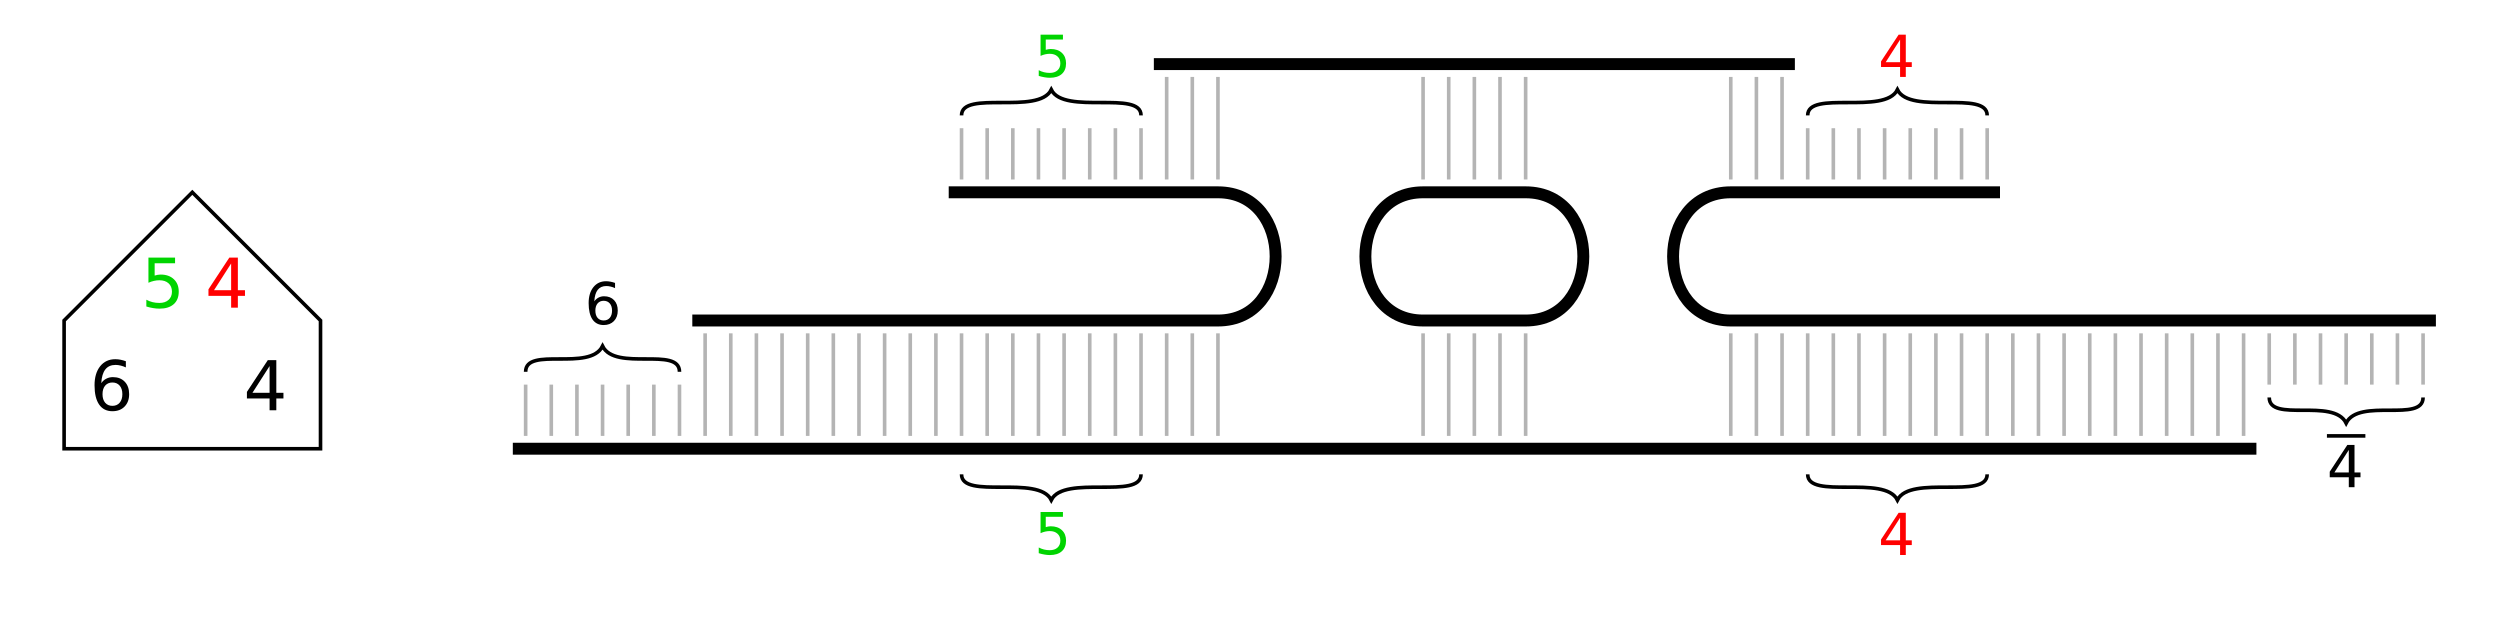
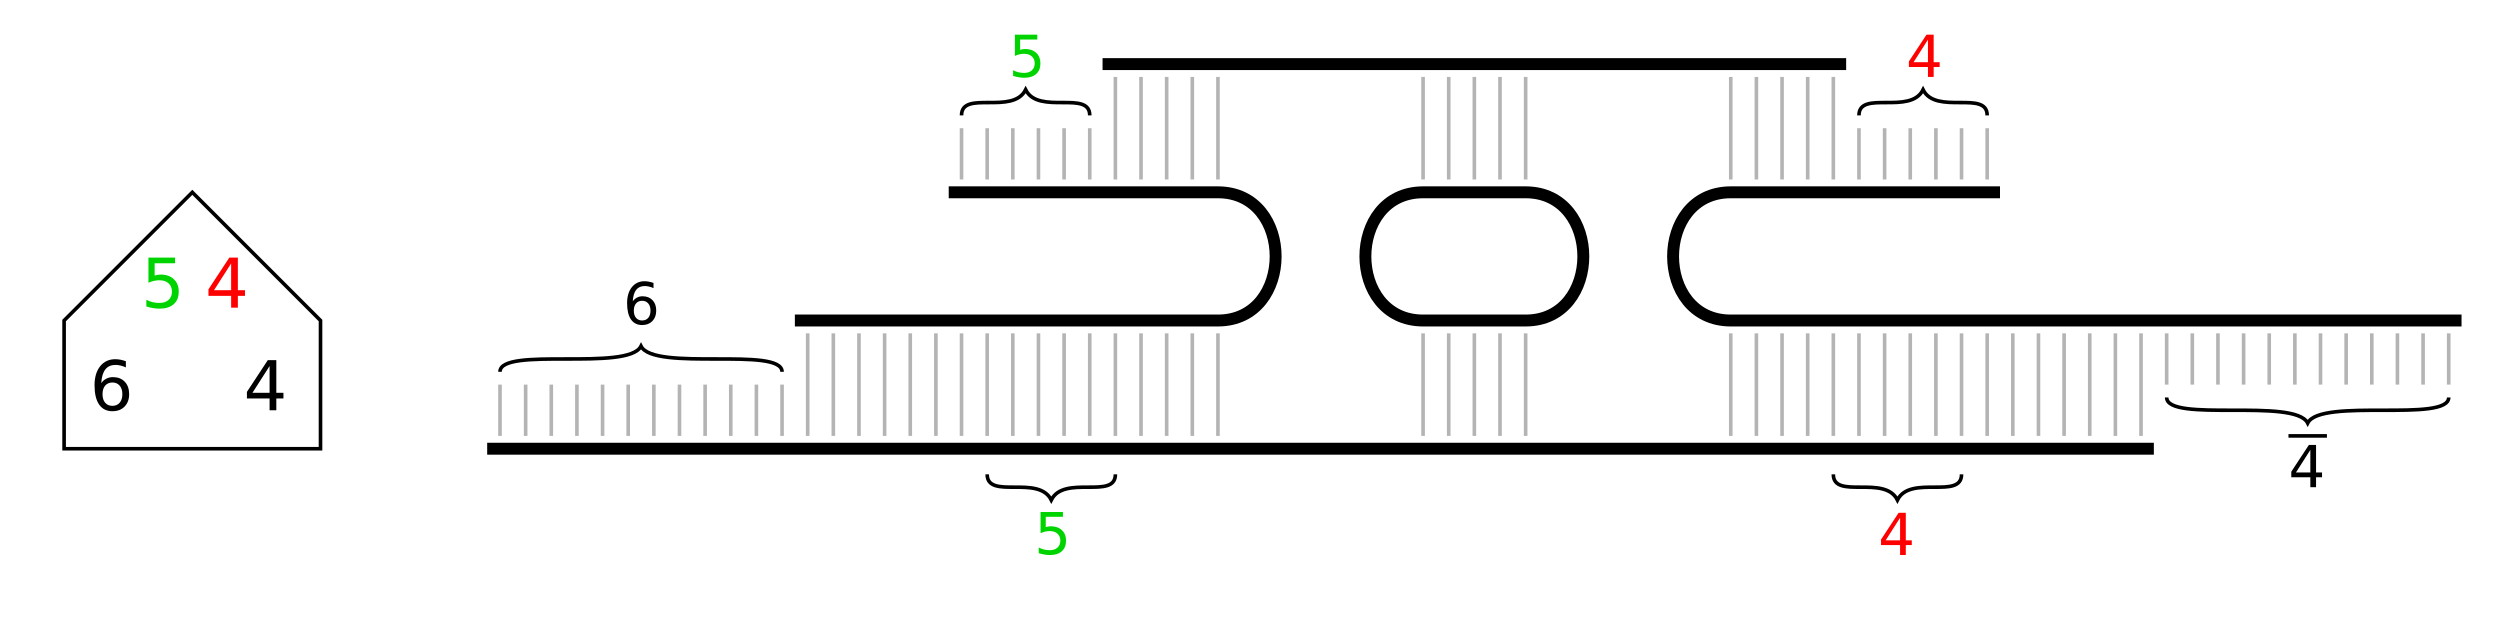
<svg xmlns="http://www.w3.org/2000/svg" width="690.945" height="177.165" id="svg2" version="1.1">
  <defs id="defs3">
    </defs>
  <g id="layer1" transform="translate(0,-875.1968)">
    <flowRoot xml:space="preserve" id="flowRoot3688" style="font-size:19px;font-style:normal;font-weight:normal;fill:#000000;fill-opacity:1;stroke:none;font-family:Bitstream Vera Sans">
      <flowRegion id="flowRegion3690">
        <rect id="rect3692" width="120" height="93.571" x="-140" y="540.804" />
      </flowRegion>
      <flowPara id="flowPara3694" />
    </flowRoot>
    <flowRoot xml:space="preserve" id="flowRoot3696" style="font-size:19px;font-style:normal;font-weight:normal;fill:#000000;fill-opacity:1;stroke:none;font-family:Bitstream Vera Sans">
      <flowRegion id="flowRegion3698">
        <rect id="rect3700" width="65" height="56.429" x="-84.286" y="540.804" />
      </flowRegion>
      <flowPara id="flowPara3702" />
    </flowRoot>
    <g id="g3735" transform="translate(-248.0315,9.1635366e-7)" />
    <g id="g4590" transform="translate(-70.86614,-35.43319)">
      <path id="path2819" d="m 88.583,999.213 35.433,-35.433 35.433,35.433 0,35.433 -70.866,0 0,-35.433 z" style="fill:none;stroke:#000000;stroke-width:1px;stroke-linecap:butt;stroke-linejoin:miter;stroke-opacity:1" />
      <text id="text3295" y="995.669" x="109.843" style="font-size:19px;font-style:normal;font-weight:normal;fill:#00d400;fill-opacity:1;stroke:none;font-family:Bitstream Vera Sans" xml:space="preserve">
        <tspan y="995.669" x="109.843" id="tspan3297">5</tspan>
      </text>
      <text id="text3295-6" y="995.669" x="127.559" style="font-size:19px;font-style:normal;font-weight:normal;fill:#ff0000;fill-opacity:1;stroke:none;font-family:Bitstream Vera Sans" xml:space="preserve">
        <tspan y="995.669" x="127.559" id="tspan3297-5">4</tspan>
      </text>
      <text id="text7076-9" y="1024.016" x="138.189" style="font-size:19px;font-style:normal;font-weight:normal;fill:#000000;fill-opacity:1;stroke:none;font-family:Bitstream Vera Sans" xml:space="preserve">
        <tspan y="1024.016" x="138.189" id="tspan7078-8">4</tspan>
      </text>
      <text id="text7076-5" y="1024.016" x="95.669" style="font-size:19px;font-style:normal;font-weight:normal;fill:#000000;fill-opacity:1;stroke:none;font-family:Bitstream Vera Sans" xml:space="preserve">
        <tspan y="1024.016" x="95.669" id="tspan7078-89">6</tspan>
      </text>
    </g>
    <text xml:space="preserve" style="font-size:19px;font-style:normal;font-weight:normal;fill:#000000;fill-opacity:1;stroke:none;font-family:Bitstream Vera Sans" x="169.706" y="1033.698" id="text3779" transform="translate(0,-10.62995)">
      <tspan id="tspan3781" x="169.706" y="1033.698" />
    </text>
-     <path style="fill:none;stroke:#000000;stroke-width:3.292px;stroke-linecap:butt;stroke-linejoin:miter;stroke-opacity:1" d="m 141.732,999.212 481.89,0" id="path3807-2" />
-     <path style="fill:none;stroke:#000000;stroke-width:3.292px;stroke-linecap:butt;stroke-linejoin:miter;stroke-opacity:1" d="m 318.898,892.913 177.165,0" id="path3811-3" />
+     <path style="fill:none;stroke:#000000;stroke-width:3.292px;stroke-linecap:butt;stroke-linejoin:miter;stroke-opacity:1" d="m 134.646,999.213 460.63,0" id="path3807-2" />
+     <path style="fill:none;stroke:#000000;stroke-width:3.292px;stroke-linecap:butt;stroke-linejoin:miter;stroke-opacity:1" d="m 304.724,892.913 205.512,0" id="path3811-3" />
    <path style="fill:none;stroke:#000000;stroke-width:3.292px;stroke-linecap:butt;stroke-linejoin:miter;stroke-opacity:1" d="m 393.307,928.346 c -21.26,0 -21.26,35.433 0,35.433 l 28.346,0 c 21.26,0 21.26,-35.433 0,-35.433 l -28.346,0 z" id="path3803-26-8" />
-     <path style="fill:none;stroke:#000000;stroke-width:3.292px;stroke-linecap:butt;stroke-linejoin:miter;stroke-opacity:1" d="m 552.756,928.346 -74.409,-7e-5 c -21.26,0 -21.26,35.433 0,35.433 l 194.882,0" id="path3805-2-7" />
+     <path style="fill:none;stroke:#000000;stroke-width:3.292px;stroke-linecap:butt;stroke-linejoin:miter;stroke-opacity:1" d="m 552.756,928.346 -74.409,-7e-5 c -21.26,0 -21.26,35.433 0,35.433 l 201.969,1.5e-4" id="path3805-2-7" />
    <path id="path5569-5" d="m 407.48,967.323 0,28.346" style="fill:none;stroke:#b4b4b4;stroke-width:1px;stroke-linecap:butt;stroke-linejoin:miter;stroke-opacity:1" />
    <path id="path5571-0" d="m 400.394,967.323 0,28.346" style="fill:none;stroke:#b4b4b4;stroke-width:1px;stroke-linecap:butt;stroke-linejoin:miter;stroke-opacity:1" />
    <path id="path5573-7" d="m 393.307,967.323 0,28.346" style="fill:none;stroke:#b4b4b4;stroke-width:1px;stroke-linecap:butt;stroke-linejoin:miter;stroke-opacity:1" />
    <path id="path5577-5" d="m 414.567,967.323 0,28.346" style="fill:none;stroke:#b4b4b4;stroke-width:1px;stroke-linecap:butt;stroke-linejoin:miter;stroke-opacity:1" />
    <path id="path5579-7" d="m 421.654,967.323 0,28.346" style="fill:none;stroke:#b4b4b4;stroke-width:1px;stroke-linecap:butt;stroke-linejoin:miter;stroke-opacity:1" />
    <path id="path5581-2" d="m 407.48,924.803 0,-28.346" style="fill:none;stroke:#b4b4b4;stroke-width:1px;stroke-linecap:butt;stroke-linejoin:miter;stroke-opacity:1" />
    <path id="path5583-9" d="m 400.394,924.803 0,-28.346" style="fill:none;stroke:#b4b4b4;stroke-width:1px;stroke-linecap:butt;stroke-linejoin:miter;stroke-opacity:1" />
    <path id="path5585-1" d="m 393.307,924.803 0,-28.346" style="fill:none;stroke:#b4b4b4;stroke-width:1px;stroke-linecap:butt;stroke-linejoin:miter;stroke-opacity:1" />
    <path id="path5587-0" d="m 414.567,896.456 0,28.346" style="fill:none;stroke:#b4b4b4;stroke-width:1px;stroke-linecap:butt;stroke-linejoin:miter;stroke-opacity:1" />
    <path id="path5589-3" d="m 421.654,896.456 0,28.346" style="fill:none;stroke:#b4b4b4;stroke-width:1px;stroke-linecap:butt;stroke-linejoin:miter;stroke-opacity:1" />
    <path id="path5591-5" d="m 492.52,896.456 0,28.346" style="fill:none;stroke:#b4b4b4;stroke-width:1px;stroke-linecap:butt;stroke-linejoin:miter;stroke-opacity:1" />
    <path id="path5593-3" d="m 478.346,924.803 0,-28.346" style="fill:none;stroke:#b4b4b4;stroke-width:1px;stroke-linecap:butt;stroke-linejoin:miter;stroke-opacity:1" />
    <path id="path5595-7" d="m 485.433,896.456 0,28.346" style="fill:none;stroke:#b4b4b4;stroke-width:1px;stroke-linecap:butt;stroke-linejoin:miter;stroke-opacity:1" />
    <path id="path5597-5" d="m 478.346,967.323 0,28.346" style="fill:none;stroke:#b4b4b4;stroke-width:1px;stroke-linecap:butt;stroke-linejoin:miter;stroke-opacity:1" />
    <path id="path5599-5" d="m 485.433,967.323 0,28.346" style="fill:none;stroke:#b4b4b4;stroke-width:1px;stroke-linecap:butt;stroke-linejoin:miter;stroke-opacity:1" />
    <path id="path5569-3-5" d="m 506.693,967.323 0,28.346" style="fill:none;stroke:#b4b4b4;stroke-width:1px;stroke-linecap:butt;stroke-linejoin:miter;stroke-opacity:1" />
    <path id="path5571-9-4" d="m 499.606,967.323 0,28.346" style="fill:none;stroke:#b4b4b4;stroke-width:1px;stroke-linecap:butt;stroke-linejoin:miter;stroke-opacity:1" />
    <path id="path5573-0-1" d="m 492.52,967.323 0,28.346" style="fill:none;stroke:#b4b4b4;stroke-width:1px;stroke-linecap:butt;stroke-linejoin:miter;stroke-opacity:1" />
    <path id="path5577-2-3" d="m 513.78,967.323 0,28.346" style="fill:none;stroke:#b4b4b4;stroke-width:1px;stroke-linecap:butt;stroke-linejoin:miter;stroke-opacity:1" />
    <path id="path5579-8-5" d="m 520.866,967.323 0,28.346" style="fill:none;stroke:#b4b4b4;stroke-width:1px;stroke-linecap:butt;stroke-linejoin:miter;stroke-opacity:1" />
    <path id="path5569-0-3" d="m 542.126,967.323 0,28.346" style="fill:none;stroke:#b4b4b4;stroke-width:1px;stroke-linecap:butt;stroke-linejoin:miter;stroke-opacity:1" />
    <path id="path5571-5-3" d="m 535.039,967.323 0,28.346" style="fill:none;stroke:#b4b4b4;stroke-width:1px;stroke-linecap:butt;stroke-linejoin:miter;stroke-opacity:1" />
    <path id="path5573-6-4" d="m 527.953,967.323 0,28.346" style="fill:none;stroke:#b4b4b4;stroke-width:1px;stroke-linecap:butt;stroke-linejoin:miter;stroke-opacity:1" />
    <path id="path5577-3-6" d="m 549.213,967.323 0,28.346" style="fill:none;stroke:#b4b4b4;stroke-width:1px;stroke-linecap:butt;stroke-linejoin:miter;stroke-opacity:1" />
    <path id="path5579-5-4" d="m 556.299,967.323 0,28.346" style="fill:none;stroke:#b4b4b4;stroke-width:1px;stroke-linecap:butt;stroke-linejoin:miter;stroke-opacity:1" />
    <path id="path5569-38-5" d="m 577.559,967.323 0,28.346" style="fill:none;stroke:#b4b4b4;stroke-width:1px;stroke-linecap:butt;stroke-linejoin:miter;stroke-opacity:1" />
    <path id="path5571-2-8" d="m 570.472,967.323 0,28.346" style="fill:none;stroke:#b4b4b4;stroke-width:1px;stroke-linecap:butt;stroke-linejoin:miter;stroke-opacity:1" />
    <path id="path5573-60-0" d="m 563.386,967.323 0,28.346" style="fill:none;stroke:#b4b4b4;stroke-width:1px;stroke-linecap:butt;stroke-linejoin:miter;stroke-opacity:1" />
    <path id="path5577-9-8" d="m 584.646,967.323 0,28.346" style="fill:none;stroke:#b4b4b4;stroke-width:1px;stroke-linecap:butt;stroke-linejoin:miter;stroke-opacity:1" />
    <path id="path5579-1-8" d="m 591.732,967.323 0,28.346" style="fill:none;stroke:#b4b4b4;stroke-width:1px;stroke-linecap:butt;stroke-linejoin:miter;stroke-opacity:1" />
-     <path id="path5569-01-0" d="m 612.992,967.323 0,28.346" style="fill:none;stroke:#b4b4b4;stroke-width:1px;stroke-linecap:butt;stroke-linejoin:miter;stroke-opacity:1" />
-     <path id="path5571-6-5" d="m 605.906,967.323 0,28.346" style="fill:none;stroke:#b4b4b4;stroke-width:1px;stroke-linecap:butt;stroke-linejoin:miter;stroke-opacity:1" />
-     <path id="path5573-09-99" d="m 598.819,967.323 0,28.346" style="fill:none;stroke:#b4b4b4;stroke-width:1px;stroke-linecap:butt;stroke-linejoin:miter;stroke-opacity:1" />
-     <path id="path5577-29-1" d="m 620.079,967.323 0,28.346" style="fill:none;stroke:#b4b4b4;stroke-width:1px;stroke-linecap:butt;stroke-linejoin:miter;stroke-opacity:1" />
+     <path id="path5569-01-0" d="m 612.992,967.323 -3e-5,14.173" style="fill:none;stroke:#b4b4b4;stroke-width:1px;stroke-linecap:butt;stroke-linejoin:miter;stroke-opacity:1" />
+     <path id="path5571-6-5" d="m 605.906,967.323 -3e-5,14.173" style="fill:none;stroke:#b4b4b4;stroke-width:1px;stroke-linecap:butt;stroke-linejoin:miter;stroke-opacity:1" />
+     <path id="path5573-09-99" d="m 598.819,967.323 -10e-6,14.173" style="fill:none;stroke:#b4b4b4;stroke-width:1px;stroke-linecap:butt;stroke-linejoin:miter;stroke-opacity:1" />
+     <path id="path5577-29-1" d="m 620.079,967.323 -2e-5,14.173" style="fill:none;stroke:#b4b4b4;stroke-width:1px;stroke-linecap:butt;stroke-linejoin:miter;stroke-opacity:1" />
    <path id="path5569-38-0-8" d="m 627.165,967.323 0,14.173" style="fill:none;stroke:#b4b4b4;stroke-width:1px;stroke-linecap:butt;stroke-linejoin:miter;stroke-opacity:1" />
    <path id="path5577-9-9-10" d="m 634.252,967.323 10e-6,14.173" style="fill:none;stroke:#b4b4b4;stroke-width:1px;stroke-linecap:butt;stroke-linejoin:miter;stroke-opacity:1" />
    <path id="path5579-1-2-9" d="m 641.339,967.323 0,14.173" style="fill:none;stroke:#b4b4b4;stroke-width:1px;stroke-linecap:butt;stroke-linejoin:miter;stroke-opacity:1" />
    <path id="path5569-01-2-43" d="m 662.598,967.323 0,14.173" style="fill:none;stroke:#b4b4b4;stroke-width:1px;stroke-linecap:butt;stroke-linejoin:miter;stroke-opacity:1" />
    <path id="path5571-6-3-5" d="m 655.512,967.323 0,14.173" style="fill:none;stroke:#b4b4b4;stroke-width:1px;stroke-linecap:butt;stroke-linejoin:miter;stroke-opacity:1" />
    <path id="path5573-09-9-93" d="m 648.425,967.323 2e-5,14.173" style="fill:none;stroke:#b4b4b4;stroke-width:1px;stroke-linecap:butt;stroke-linejoin:miter;stroke-opacity:1" />
    <path id="path5577-29-9-0" d="m 669.685,967.323 2e-5,14.173" style="fill:none;stroke:#b4b4b4;stroke-width:1px;stroke-linecap:butt;stroke-linejoin:miter;stroke-opacity:1" />
-     <path id="path5569-38-0-4-4" d="m 499.606,910.63 0,14.173" style="fill:none;stroke:#b4b4b4;stroke-width:1px;stroke-linecap:butt;stroke-linejoin:miter;stroke-opacity:1" />
-     <path id="path5577-9-9-1-0" d="m 506.693,910.63 1e-5,14.173" style="fill:none;stroke:#b4b4b4;stroke-width:1px;stroke-linecap:butt;stroke-linejoin:miter;stroke-opacity:1" />
+     <path id="path5569-38-0-4-4" d="m 499.606,896.457 3e-5,28.346" style="fill:none;stroke:#b4b4b4;stroke-width:1px;stroke-linecap:butt;stroke-linejoin:miter;stroke-opacity:1" />
+     <path id="path5577-9-9-1-0" d="m 506.693,896.457 3e-5,28.346" style="fill:none;stroke:#b4b4b4;stroke-width:1px;stroke-linecap:butt;stroke-linejoin:miter;stroke-opacity:1" />
    <path id="path5579-1-2-0-6" d="m 513.78,910.63 10e-6,14.173" style="fill:none;stroke:#b4b4b4;stroke-width:1px;stroke-linecap:butt;stroke-linejoin:miter;stroke-opacity:1" />
    <path id="path5569-01-2-4-5" d="m 535.039,910.63 2e-5,14.173" style="fill:none;stroke:#b4b4b4;stroke-width:1px;stroke-linecap:butt;stroke-linejoin:miter;stroke-opacity:1" />
    <path id="path5571-6-3-6-5" d="m 527.953,910.63 0,14.173" style="fill:none;stroke:#b4b4b4;stroke-width:1px;stroke-linecap:butt;stroke-linejoin:miter;stroke-opacity:1" />
    <path id="path5573-09-9-9-1" d="m 520.866,910.63 2e-5,14.173" style="fill:none;stroke:#b4b4b4;stroke-width:1px;stroke-linecap:butt;stroke-linejoin:miter;stroke-opacity:1" />
    <path id="path5577-29-9-6-0" d="m 542.126,910.63 2e-5,14.173" style="fill:none;stroke:#b4b4b4;stroke-width:1px;stroke-linecap:butt;stroke-linejoin:miter;stroke-opacity:1" />
    <path id="path5577-29-9-6-7-8" d="m 549.213,910.63 2e-5,14.173" style="fill:none;stroke:#b4b4b4;stroke-width:1px;stroke-linecap:butt;stroke-linejoin:miter;stroke-opacity:1" />
-     <path style="fill:none;stroke:#000000;stroke-width:1px;stroke-linecap:butt;stroke-linejoin:miter;stroke-opacity:1" d="m 499.606,907.086 c 0,-7.087 21.26,0 24.803,-7.087 3.543,7.087 24.803,10e-6 24.803,7.087" id="path5492-8-6" />
-     <path style="fill:none;stroke:#000000;stroke-width:1px;stroke-linecap:butt;stroke-linejoin:miter;stroke-opacity:1" d="m 627.165,985.039 c 0,7.087 17.717,0 21.26,7.087 3.543,-7.087 21.26,0 21.26,-7.087" id="path5492-3-7" />
-     <path style="fill:none;stroke:#000000;stroke-width:1px;stroke-linecap:butt;stroke-linejoin:miter;stroke-opacity:1" d="m 643.11,995.669 10.63,0" id="path5946-2" />
-     <text xml:space="preserve" style="font-size:16px;font-style:normal;font-weight:normal;fill:#000000;fill-opacity:1;stroke:none;font-family:Bitstream Vera Sans" x="643.11" y="1009.842" id="text7076-42-5-1">
-       <tspan id="tspan7078-6-7-7" x="643.11" y="1009.842">4</tspan>
+     <path style="fill:none;stroke:#000000;stroke-width:1px;stroke-linecap:butt;stroke-linejoin:miter;stroke-opacity:1" d="m 598.819,985.039 c 0,7.087 35.433,1e-5 38.976,7.087 3.543,-7.087 38.976,-10e-6 38.976,-7.087" id="path5492-3-7" />
+     <path style="fill:none;stroke:#000000;stroke-width:1px;stroke-linecap:butt;stroke-linejoin:miter;stroke-opacity:1" d="m 632.481,995.669 10.63,0" id="path5946-2" />
+     <text xml:space="preserve" style="font-size:16px;font-style:normal;font-weight:normal;fill:#000000;fill-opacity:1;stroke:none;font-family:Bitstream Vera Sans" x="632.481" y="1009.842" id="text7076-42-5-1">
+       <tspan id="tspan7078-6-7-7" x="632.481" y="1009.842">4</tspan>
    </text>
-     <text xml:space="preserve" style="font-size:16px;font-style:normal;font-weight:normal;fill:#ff0000;fill-opacity:1;stroke:none;font-family:Bitstream Vera Sans" x="519.095" y="896.456" id="text7076-42-5-0-4">
-       <tspan id="tspan7078-6-7-9-2" x="519.095" y="896.456">4</tspan>
-     </text>
-     <path style="fill:none;stroke:#000000;stroke-width:3.292px;stroke-linecap:butt;stroke-linejoin:miter;stroke-opacity:1" d="m 262.205,928.346 74.409,-7e-5 c 21.26,0 21.26,35.433 0,35.433 l -145.276,10e-6" id="path3805-2-7-2" />
+     <path style="fill:none;stroke:#000000;stroke-width:3.292px;stroke-linecap:butt;stroke-linejoin:miter;stroke-opacity:1" d="m 262.205,928.346 74.409,-7e-5 c 21.26,0 21.26,35.433 0,35.433 l -116.929,1.6e-4" id="path3805-2-7-2" />
    <path id="path5591-5-3" d="m 322.441,896.456 0,28.346" style="fill:none;stroke:#b4b4b4;stroke-width:1px;stroke-linecap:butt;stroke-linejoin:miter;stroke-opacity:1" />
    <path id="path5593-3-7" d="m 336.614,924.803 0,-28.346" style="fill:none;stroke:#b4b4b4;stroke-width:1px;stroke-linecap:butt;stroke-linejoin:miter;stroke-opacity:1" />
    <path id="path5595-7-9" d="m 329.528,896.456 0,28.346" style="fill:none;stroke:#b4b4b4;stroke-width:1px;stroke-linecap:butt;stroke-linejoin:miter;stroke-opacity:1" />
    <path id="path5597-5-5" d="m 336.614,967.323 0,28.346" style="fill:none;stroke:#b4b4b4;stroke-width:1px;stroke-linecap:butt;stroke-linejoin:miter;stroke-opacity:1" />
    <path id="path5599-5-1" d="m 329.528,967.323 0,28.346" style="fill:none;stroke:#b4b4b4;stroke-width:1px;stroke-linecap:butt;stroke-linejoin:miter;stroke-opacity:1" />
    <path id="path5569-3-5-2" d="m 308.268,967.323 0,28.346" style="fill:none;stroke:#b4b4b4;stroke-width:1px;stroke-linecap:butt;stroke-linejoin:miter;stroke-opacity:1" />
    <path id="path5571-9-4-6" d="m 315.354,967.323 0,28.346" style="fill:none;stroke:#b4b4b4;stroke-width:1px;stroke-linecap:butt;stroke-linejoin:miter;stroke-opacity:1" />
    <path id="path5573-0-1-7" d="m 322.441,967.323 0,28.346" style="fill:none;stroke:#b4b4b4;stroke-width:1px;stroke-linecap:butt;stroke-linejoin:miter;stroke-opacity:1" />
    <path id="path5577-2-3-6" d="m 301.181,967.323 0,28.346" style="fill:none;stroke:#b4b4b4;stroke-width:1px;stroke-linecap:butt;stroke-linejoin:miter;stroke-opacity:1" />
    <path id="path5579-8-5-6" d="m 294.095,967.323 0,28.346" style="fill:none;stroke:#b4b4b4;stroke-width:1px;stroke-linecap:butt;stroke-linejoin:miter;stroke-opacity:1" />
    <path id="path5569-0-3-4" d="m 272.835,967.323 0,28.346" style="fill:none;stroke:#b4b4b4;stroke-width:1px;stroke-linecap:butt;stroke-linejoin:miter;stroke-opacity:1" />
    <path id="path5571-5-3-5" d="m 279.921,967.323 0,28.346" style="fill:none;stroke:#b4b4b4;stroke-width:1px;stroke-linecap:butt;stroke-linejoin:miter;stroke-opacity:1" />
    <path id="path5573-6-4-2" d="m 287.008,967.323 0,28.346" style="fill:none;stroke:#b4b4b4;stroke-width:1px;stroke-linecap:butt;stroke-linejoin:miter;stroke-opacity:1" />
    <path id="path5577-3-6-7" d="m 265.748,967.323 0,28.346" style="fill:none;stroke:#b4b4b4;stroke-width:1px;stroke-linecap:butt;stroke-linejoin:miter;stroke-opacity:1" />
    <path id="path5579-5-4-7" d="m 258.661,967.323 0,28.346" style="fill:none;stroke:#b4b4b4;stroke-width:1px;stroke-linecap:butt;stroke-linejoin:miter;stroke-opacity:1" />
    <path id="path5569-38-5-6" d="m 237.402,967.323 0,28.346" style="fill:none;stroke:#b4b4b4;stroke-width:1px;stroke-linecap:butt;stroke-linejoin:miter;stroke-opacity:1" />
    <path id="path5571-2-8-5" d="m 244.488,967.323 0,28.346" style="fill:none;stroke:#b4b4b4;stroke-width:1px;stroke-linecap:butt;stroke-linejoin:miter;stroke-opacity:1" />
    <path id="path5573-60-0-9" d="m 251.575,967.323 0,28.346" style="fill:none;stroke:#b4b4b4;stroke-width:1px;stroke-linecap:butt;stroke-linejoin:miter;stroke-opacity:1" />
    <path id="path5577-9-8-1" d="m 230.315,967.323 0,28.346" style="fill:none;stroke:#b4b4b4;stroke-width:1px;stroke-linecap:butt;stroke-linejoin:miter;stroke-opacity:1" />
    <path id="path5579-1-8-9" d="m 223.228,967.323 0,28.346" style="fill:none;stroke:#b4b4b4;stroke-width:1px;stroke-linecap:butt;stroke-linejoin:miter;stroke-opacity:1" />
-     <path id="path5569-01-0-9" d="m 201.969,967.323 0,28.346" style="fill:none;stroke:#b4b4b4;stroke-width:1px;stroke-linecap:butt;stroke-linejoin:miter;stroke-opacity:1" />
-     <path id="path5571-6-5-3" d="m 209.055,967.323 0,28.346" style="fill:none;stroke:#b4b4b4;stroke-width:1px;stroke-linecap:butt;stroke-linejoin:miter;stroke-opacity:1" />
-     <path id="path5573-09-99-7" d="m 216.142,967.323 0,28.346" style="fill:none;stroke:#b4b4b4;stroke-width:1px;stroke-linecap:butt;stroke-linejoin:miter;stroke-opacity:1" />
-     <path id="path5577-29-1-7" d="m 194.882,967.323 0,28.346" style="fill:none;stroke:#b4b4b4;stroke-width:1px;stroke-linecap:butt;stroke-linejoin:miter;stroke-opacity:1" />
+     <path id="path5569-01-0-9" d="m 201.969,981.496 2e-5,14.173" style="fill:none;stroke:#b4b4b4;stroke-width:1px;stroke-linecap:butt;stroke-linejoin:miter;stroke-opacity:1" />
+     <path id="path5571-6-5-3" d="m 209.055,981.496 2e-5,14.173" style="fill:none;stroke:#b4b4b4;stroke-width:1px;stroke-linecap:butt;stroke-linejoin:miter;stroke-opacity:1" />
+     <path id="path5573-09-99-7" d="m 216.142,981.496 4e-5,14.173" style="fill:none;stroke:#b4b4b4;stroke-width:1px;stroke-linecap:butt;stroke-linejoin:miter;stroke-opacity:1" />
+     <path id="path5577-29-1-7" d="m 194.882,981.496 3e-5,14.173" style="fill:none;stroke:#b4b4b4;stroke-width:1px;stroke-linecap:butt;stroke-linejoin:miter;stroke-opacity:1" />
    <path id="path5569-38-0-8-2" d="m 187.795,995.669 0,-14.173" style="fill:none;stroke:#b4b4b4;stroke-width:1px;stroke-linecap:butt;stroke-linejoin:miter;stroke-opacity:1" />
    <path id="path5577-9-9-10-9" d="m 180.709,995.669 -10e-6,-14.173" style="fill:none;stroke:#b4b4b4;stroke-width:1px;stroke-linecap:butt;stroke-linejoin:miter;stroke-opacity:1" />
    <path id="path5579-1-2-9-3" d="m 173.622,995.669 0,-14.173" style="fill:none;stroke:#b4b4b4;stroke-width:1px;stroke-linecap:butt;stroke-linejoin:miter;stroke-opacity:1" />
    <path id="path5569-01-2-43-2" d="m 152.362,995.669 0,-14.173" style="fill:none;stroke:#b4b4b4;stroke-width:1px;stroke-linecap:butt;stroke-linejoin:miter;stroke-opacity:1" />
    <path id="path5571-6-3-5-0" d="m 159.449,995.669 0,-14.173" style="fill:none;stroke:#b4b4b4;stroke-width:1px;stroke-linecap:butt;stroke-linejoin:miter;stroke-opacity:1" />
    <path id="path5573-09-9-93-9" d="m 166.535,995.669 -2e-5,-14.173" style="fill:none;stroke:#b4b4b4;stroke-width:1px;stroke-linecap:butt;stroke-linejoin:miter;stroke-opacity:1" />
    <path id="path5577-29-9-0-7" d="m 145.276,995.669 -2e-5,-14.173" style="fill:none;stroke:#b4b4b4;stroke-width:1px;stroke-linecap:butt;stroke-linejoin:miter;stroke-opacity:1" />
-     <path id="path5569-38-0-4-4-4" d="m 315.354,910.63 0,14.173" style="fill:none;stroke:#b4b4b4;stroke-width:1px;stroke-linecap:butt;stroke-linejoin:miter;stroke-opacity:1" />
-     <path id="path5577-9-9-1-0-6" d="m 308.268,910.63 -10e-6,14.173" style="fill:none;stroke:#b4b4b4;stroke-width:1px;stroke-linecap:butt;stroke-linejoin:miter;stroke-opacity:1" />
+     <path id="path5569-38-0-4-4-4" d="m 315.354,896.457 2e-5,28.346" style="fill:none;stroke:#b4b4b4;stroke-width:1px;stroke-linecap:butt;stroke-linejoin:miter;stroke-opacity:1" />
+     <path id="path5577-9-9-1-0-6" d="m 308.268,896.457 2e-5,28.346" style="fill:none;stroke:#b4b4b4;stroke-width:1px;stroke-linecap:butt;stroke-linejoin:miter;stroke-opacity:1" />
    <path id="path5579-1-2-0-6-6" d="m 301.181,910.63 -10e-6,14.173" style="fill:none;stroke:#b4b4b4;stroke-width:1px;stroke-linecap:butt;stroke-linejoin:miter;stroke-opacity:1" />
    <path id="path5569-01-2-4-5-9" d="m 279.921,910.63 -2e-5,14.173" style="fill:none;stroke:#b4b4b4;stroke-width:1px;stroke-linecap:butt;stroke-linejoin:miter;stroke-opacity:1" />
    <path id="path5571-6-3-6-5-0" d="m 287.008,910.63 0,14.173" style="fill:none;stroke:#b4b4b4;stroke-width:1px;stroke-linecap:butt;stroke-linejoin:miter;stroke-opacity:1" />
    <path id="path5573-09-9-9-1-0" d="m 294.095,910.63 -2e-5,14.173" style="fill:none;stroke:#b4b4b4;stroke-width:1px;stroke-linecap:butt;stroke-linejoin:miter;stroke-opacity:1" />
    <path id="path5577-29-9-6-0-7" d="m 272.835,910.63 -2e-5,14.173" style="fill:none;stroke:#b4b4b4;stroke-width:1px;stroke-linecap:butt;stroke-linejoin:miter;stroke-opacity:1" />
    <path id="path5577-29-9-6-7-8-9" d="m 265.748,910.63 -2e-5,14.173" style="fill:none;stroke:#b4b4b4;stroke-width:1px;stroke-linecap:butt;stroke-linejoin:miter;stroke-opacity:1" />
-     <path style="fill:none;stroke:#000000;stroke-width:1px;stroke-linecap:butt;stroke-linejoin:miter;stroke-opacity:1" d="m 315.354,907.086 c 0,-7.087 -21.26,0 -24.803,-7.087 -3.543,7.087 -24.803,10e-6 -24.803,7.087" id="path5492-8-6-7" />
-     <path style="fill:none;stroke:#000000;stroke-width:1px;stroke-linecap:butt;stroke-linejoin:miter;stroke-opacity:1" d="m 187.795,977.953 c 0,-7.087 -17.717,0 -21.26,-7.087 -3.543,7.087 -21.26,10e-5 -21.26,7.087" id="path5492-3-7-5" />
-     <text xml:space="preserve" style="font-size:16px;font-style:normal;font-weight:normal;fill:#000000;fill-opacity:1;stroke:none;font-family:Bitstream Vera Sans" x="161.561" y="964.798" id="text7076-42-5-1-4">
-       <tspan id="tspan7078-6-7-7-7" x="161.561" y="964.798">6</tspan>
+     <path style="fill:none;stroke:#000000;stroke-width:1px;stroke-linecap:butt;stroke-linejoin:miter;stroke-opacity:1" d="m 216.142,977.953 c 0,-7.087 -35.433,8e-5 -38.976,-7.087 -3.543,7.087 -38.976,2e-5 -38.976,7.087" id="path5492-3-7-5" />
+     <text xml:space="preserve" style="font-size:16px;font-style:normal;font-weight:normal;fill:#000000;fill-opacity:1;stroke:none;font-family:Bitstream Vera Sans" x="172.193" y="964.798" id="text7076-42-5-1-4">
+       <tspan id="tspan7078-6-7-7-7" x="172.193" y="964.798">6</tspan>
    </text>
-     <text xml:space="preserve" style="font-size:16px;font-style:normal;font-weight:normal;fill:#00d400;fill-opacity:1;stroke:none;font-family:Bitstream Vera Sans" x="285.851" y="896.457" id="text7076-42-5-0-4-3">
-       <tspan id="tspan7078-6-7-9-2-1" x="285.851" y="896.457">5</tspan>
-     </text>
-     <path style="fill:none;stroke:#000000;stroke-width:1px;stroke-linecap:butt;stroke-linejoin:miter;stroke-opacity:1" d="m 315.354,1006.299 c 0,7.087 -21.26,0 -24.803,7.087 -3.543,-7.087 -24.803,-10e-5 -24.803,-7.087" id="path5492-8-6-7-2" />
+     <g id="g3151">
+       <path id="path5492-8-6-7" d="m 301.181,907.087 c 0,-7.087 -14.173,0 -17.717,-7.087 -3.543,7.087 -17.717,-1.4e-4 -17.717,7.086" style="fill:none;stroke:#000000;stroke-width:1px;stroke-linecap:butt;stroke-linejoin:miter;stroke-opacity:1" />
+       <text id="text7076-42-5-0-4-3" y="896.457" x="278.765" style="font-size:16px;font-style:normal;font-weight:normal;fill:#00d400;fill-opacity:1;stroke:none;font-family:Bitstream Vera Sans" xml:space="preserve">
+         <tspan y="896.457" x="278.765" id="tspan7078-6-7-9-2-1">5</tspan>
+       </text>
+     </g>
+     <path style="fill:none;stroke:#000000;stroke-width:1px;stroke-linecap:butt;stroke-linejoin:miter;stroke-opacity:1" d="m 308.268,1006.299 c 0,7.087 -14.173,0 -17.717,7.087 -3.543,-7.087 -17.717,-10e-5 -17.717,-7.087" id="path5492-8-6-7-2" />
    <text xml:space="preserve" style="font-size:16px;font-style:normal;font-weight:normal;fill:#00d400;fill-opacity:1;stroke:none;font-family:Bitstream Vera Sans" x="285.85" y="1028.367" id="text7076-42-5-0-4-3-1">
      <tspan id="tspan7078-6-7-9-2-1-1" x="285.85" y="1028.367">5</tspan>
    </text>
-     <path style="fill:none;stroke:#000000;stroke-width:1px;stroke-linecap:butt;stroke-linejoin:miter;stroke-opacity:1" d="m 499.606,1006.299 c 0,7.087 21.26,0 24.803,7.087 3.543,-7.087 24.803,0 24.803,-7.087" id="path5492-8-6-9" />
+     <path style="fill:none;stroke:#000000;stroke-width:1px;stroke-linecap:butt;stroke-linejoin:miter;stroke-opacity:1" d="m 506.693,1006.299 c 0,7.087 14.173,0 17.717,7.087 3.543,-7.087 17.717,0 17.717,-7.087" id="path5492-8-6-9" />
    <text xml:space="preserve" style="font-size:16px;font-style:normal;font-weight:normal;fill:#ff0000;fill-opacity:1;stroke:none;font-family:Bitstream Vera Sans" x="519.095" y="1028.593" id="text7076-42-5-0-4-2">
      <tspan id="tspan7078-6-7-9-2-7" x="519.095" y="1028.593">4</tspan>
    </text>
+     <g transform="translate(248.0315,3.6871002e-6)" id="g3151-0">
+       <path id="path5492-8-6-7-27" d="m 301.181,907.087 c 0,-7.087 -14.173,0 -17.717,-7.087 -3.543,7.087 -17.717,-1.4e-4 -17.717,7.086" style="fill:none;stroke:#000000;stroke-width:1px;stroke-linecap:butt;stroke-linejoin:miter;stroke-opacity:1" />
+       <text id="text7076-42-5-0-4-3-5" y="896.457" x="278.765" style="font-size:16px;font-style:normal;font-weight:normal;fill:#ff0000;fill-opacity:1;stroke:none;font-family:Bitstream Vera Sans" xml:space="preserve">
+         <tspan y="896.457" x="278.765" id="tspan7078-6-7-9-2-1-8">4</tspan>
+       </text>
+     </g>
+     <path id="path5577-29-9-0-1" d="m 676.772,967.323 2e-5,14.173" style="fill:none;stroke:#b4b4b4;stroke-width:1px;stroke-linecap:butt;stroke-linejoin:miter;stroke-opacity:1" />
+     <path id="path5577-29-9-0-7-6" d="m 138.189,995.669 -2e-5,-14.173" style="fill:none;stroke:#b4b4b4;stroke-width:1px;stroke-linecap:butt;stroke-linejoin:miter;stroke-opacity:1" />
  </g>
</svg>
